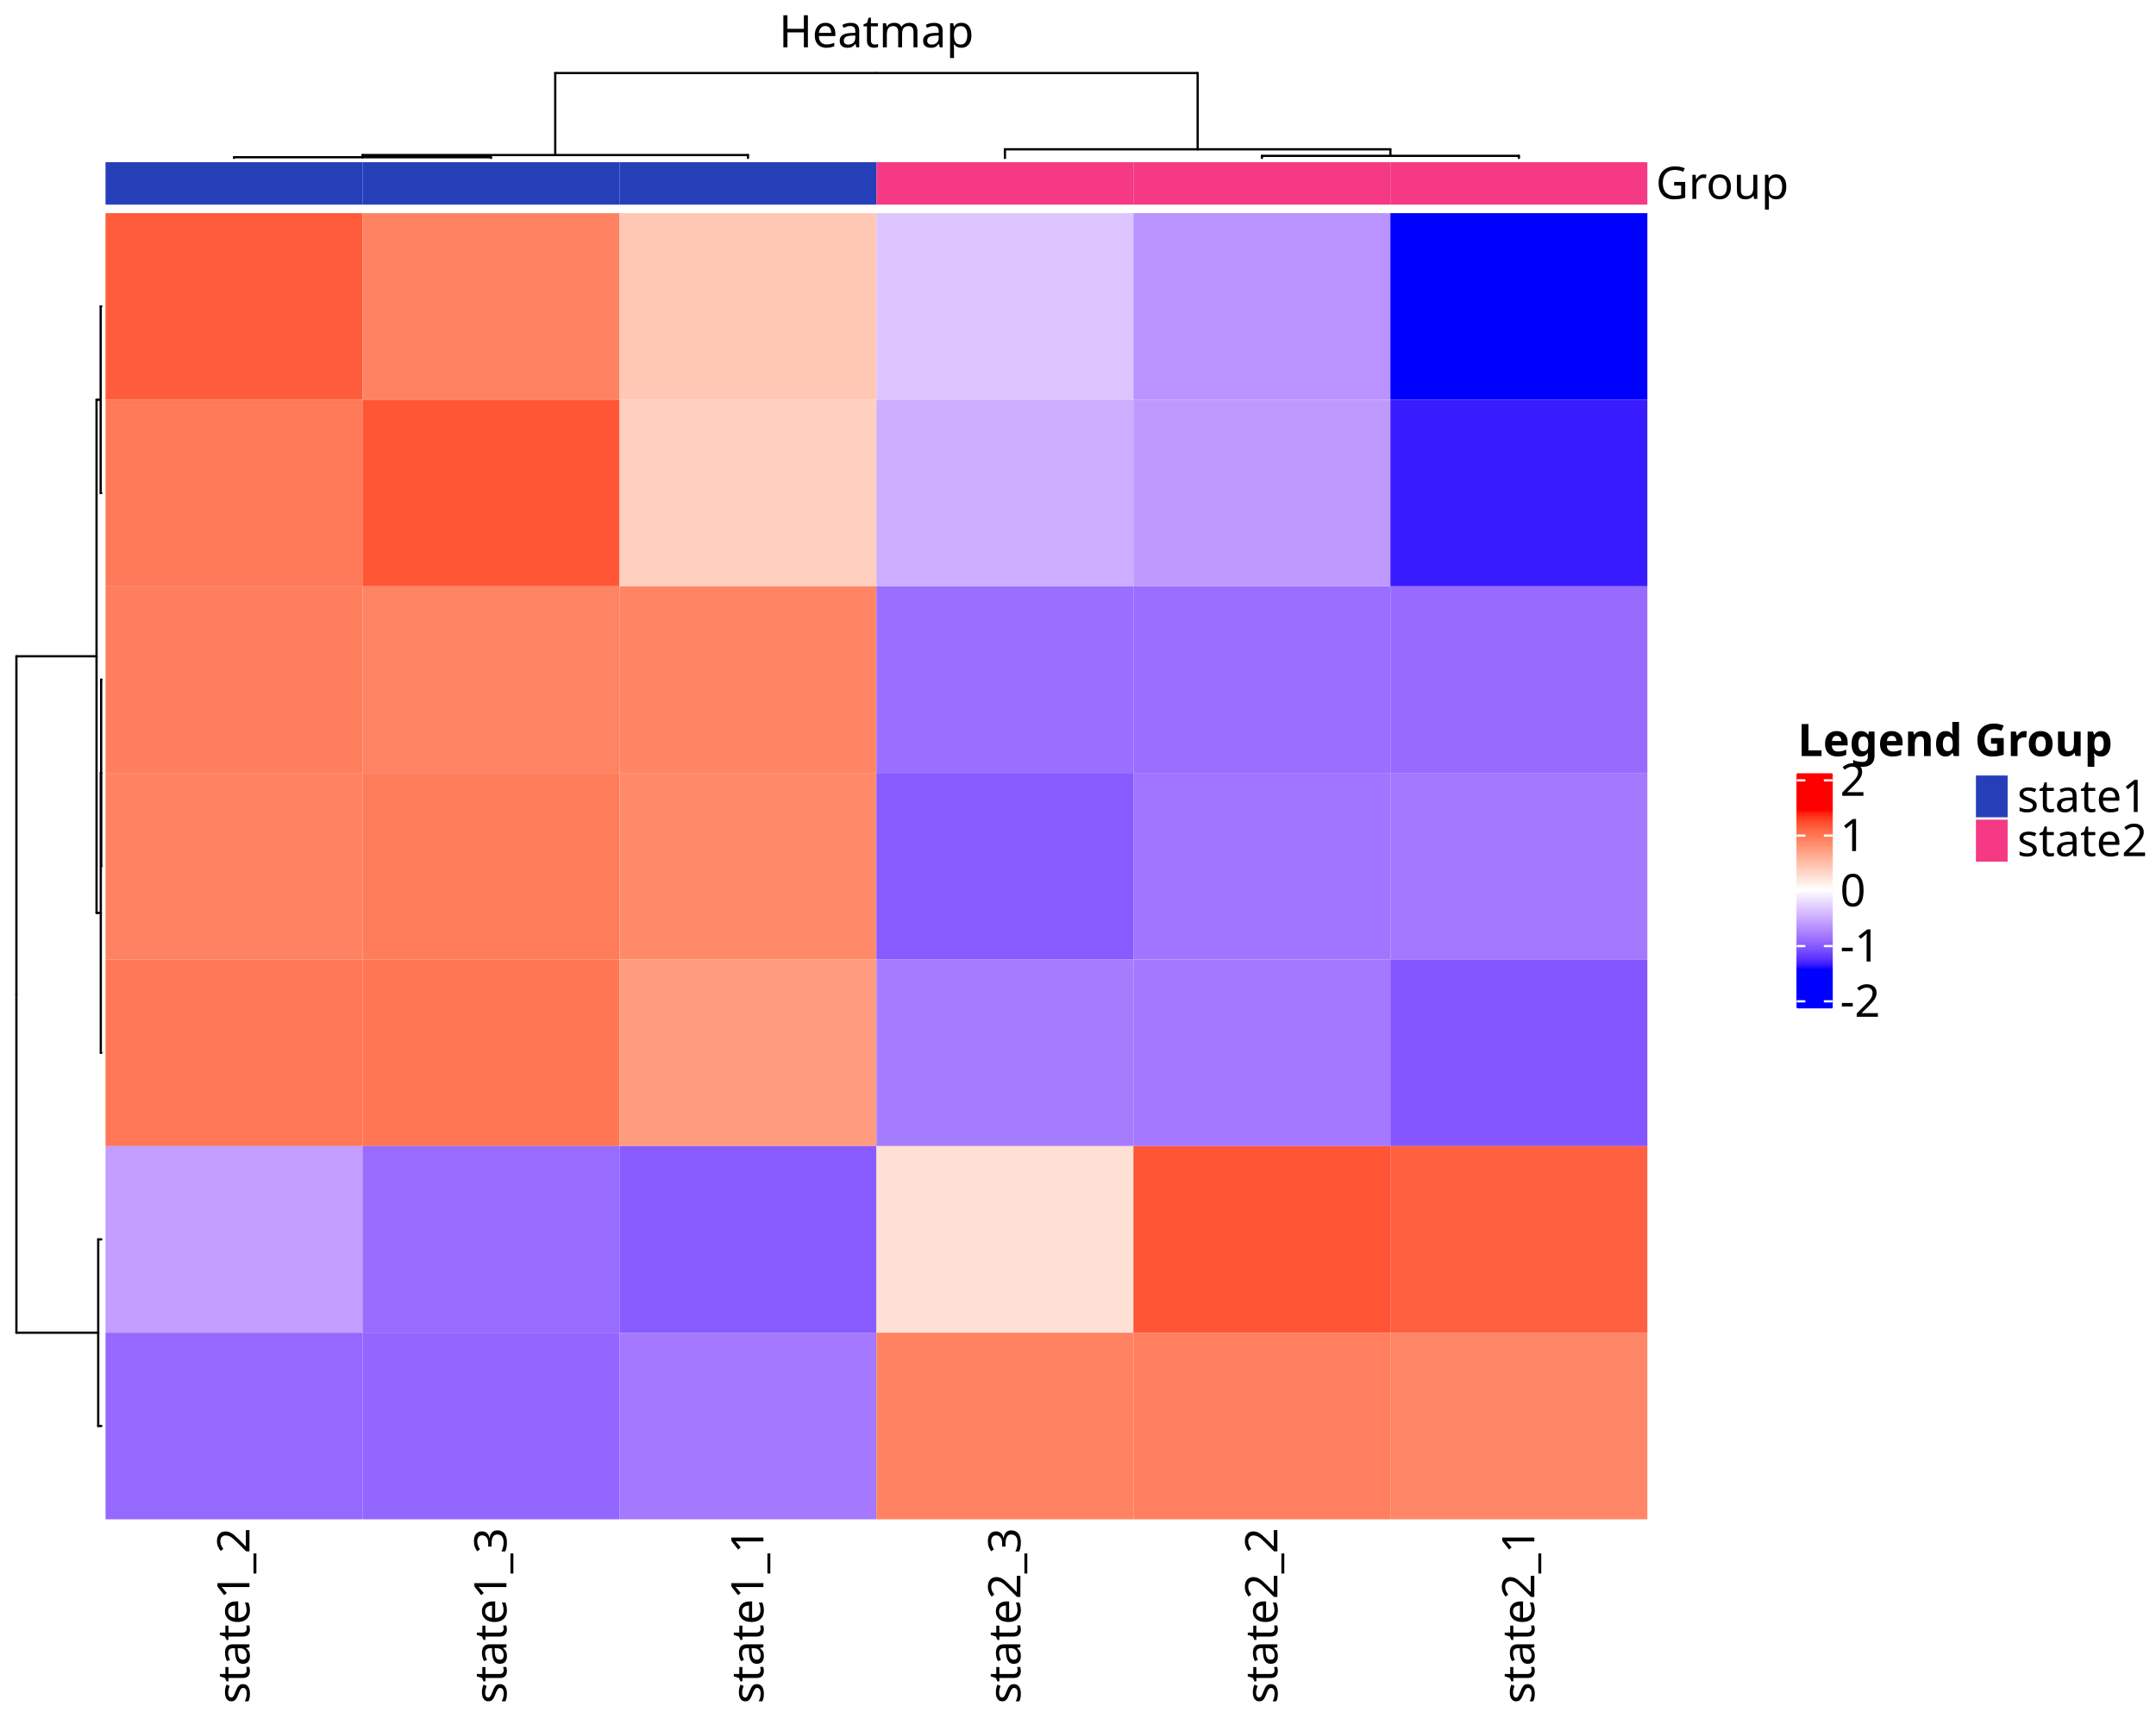
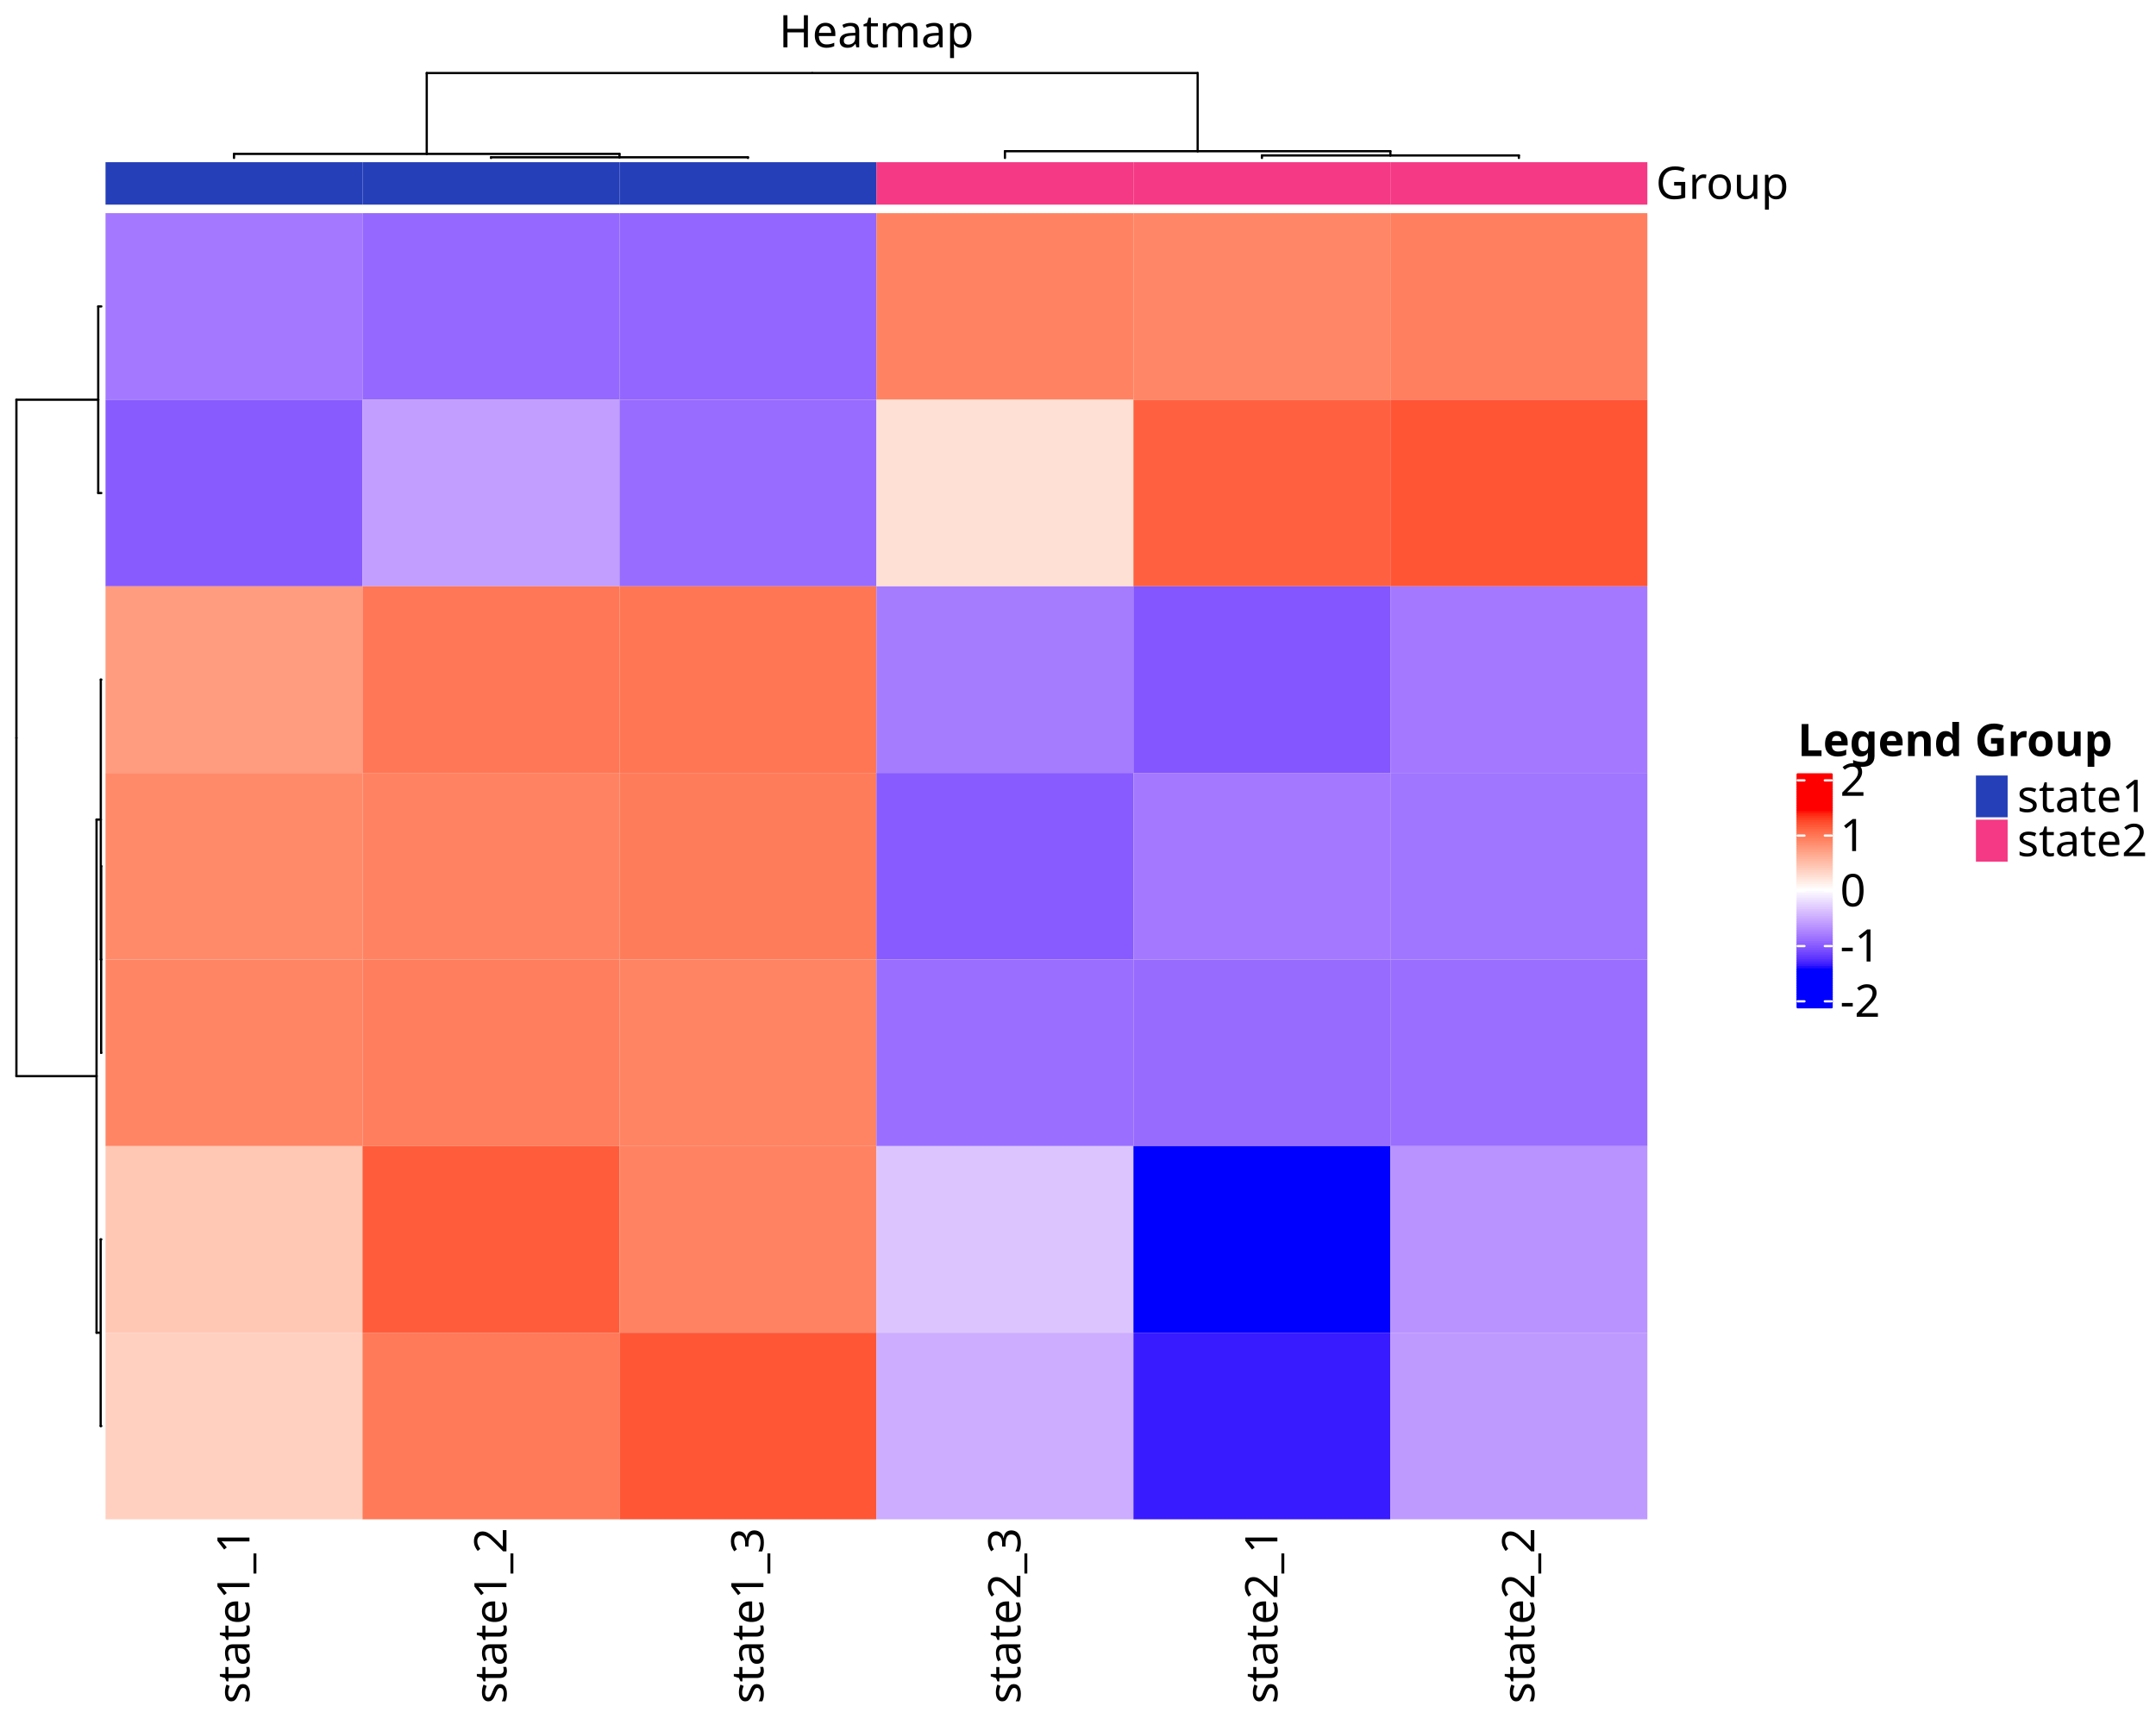
<svg xmlns="http://www.w3.org/2000/svg" class="svglite" data-engine-version="2.0" width="720.00pt" height="576.00pt" viewBox="0 0 720.00 576.00">
  <defs>
    <style type="text/css">
    .svglite line, .svglite polyline, .svglite polygon, .svglite path, .svglite rect, .svglite circle {
      fill: none;
      stroke: #000000;
      stroke-linecap: round;
      stroke-linejoin: round;
      stroke-miterlimit: 10.00;
    }
  </style>
  </defs>
  <rect width="100%" height="100%" style="stroke: none; fill: #FFFFFF;" />
  <defs>
    <clipPath id="cpMC4wMHw3MjAuMDB8MC4wMHw1NzYuMDA=">
      <rect x="0.00" y="0.00" width="720.00" height="576.00" />
    </clipPath>
  </defs>
  <g clip-path="url(#cpMC4wMHw3MjAuMDB8MC4wMHw1NzYuMDA=)">
    <rect x="0.00" y="0.00" width="720.00" height="576.00" style="stroke-width: 0.75; stroke: #FFFFFF; fill: #FFFFFF;" />
-     <rect x="35.24" y="71.17" width="85.82" height="62.31" style="stroke-width: 0.75; stroke: none; fill: #FF5C3B;" />
-     <rect x="35.24" y="133.47" width="85.82" height="62.31" style="stroke-width: 0.75; stroke: none; fill: #FF7A59;" />
-     <rect x="35.24" y="195.78" width="85.82" height="62.31" style="stroke-width: 0.75; stroke: none; fill: #FF7E5E;" />
-     <rect x="35.24" y="258.09" width="85.82" height="62.31" style="stroke-width: 0.75; stroke: none; fill: #FF8362;" />
-     <rect x="35.24" y="320.39" width="85.82" height="62.31" style="stroke-width: 0.75; stroke: none; fill: #FF7756;" />
-     <rect x="35.24" y="382.70" width="85.82" height="62.31" style="stroke-width: 0.75; stroke: none; fill: #C19EFF;" />
-     <rect x="35.24" y="445.01" width="85.82" height="62.31" style="stroke-width: 0.75; stroke: none; fill: #9568FF;" />
-     <rect x="121.06" y="71.17" width="85.82" height="62.31" style="stroke-width: 0.75; stroke: none; fill: #FF8363;" />
-     <rect x="121.06" y="133.47" width="85.82" height="62.31" style="stroke-width: 0.75; stroke: none; fill: #FF5636;" />
-     <rect x="121.06" y="195.78" width="85.82" height="62.31" style="stroke-width: 0.75; stroke: none; fill: #FF8463;" />
-     <rect x="121.06" y="258.09" width="85.82" height="62.31" style="stroke-width: 0.75; stroke: none; fill: #FF7C5B;" />
-     <rect x="121.06" y="320.39" width="85.82" height="62.31" style="stroke-width: 0.75; stroke: none; fill: #FF7655;" />
-     <rect x="121.06" y="382.70" width="85.82" height="62.31" style="stroke-width: 0.75; stroke: none; fill: #986CFF;" />
-     <rect x="121.06" y="445.01" width="85.82" height="62.31" style="stroke-width: 0.75; stroke: none; fill: #9366FF;" />
-     <rect x="206.88" y="71.17" width="85.82" height="62.31" style="stroke-width: 0.75; stroke: none; fill: #FFC8B5;" />
-     <rect x="206.88" y="133.47" width="85.82" height="62.31" style="stroke-width: 0.75; stroke: none; fill: #FFD0C0;" />
-     <rect x="206.88" y="195.78" width="85.82" height="62.31" style="stroke-width: 0.75; stroke: none; fill: #FF8565;" />
-     <rect x="206.88" y="258.09" width="85.82" height="62.31" style="stroke-width: 0.75; stroke: none; fill: #FF8A6A;" />
-     <rect x="206.88" y="320.39" width="85.82" height="62.31" style="stroke-width: 0.75; stroke: none; fill: #FF9C7F;" />
-     <rect x="206.88" y="382.70" width="85.82" height="62.31" style="stroke-width: 0.75; stroke: none; fill: #885BFF;" />
-     <rect x="206.88" y="445.01" width="85.82" height="62.31" style="stroke-width: 0.75; stroke: none; fill: #A479FF;" />
-     <rect x="292.69" y="71.17" width="85.82" height="62.31" style="stroke-width: 0.75; stroke: none; fill: #DCC5FF;" />
-     <rect x="292.69" y="133.47" width="85.82" height="62.31" style="stroke-width: 0.75; stroke: none; fill: #CCADFF;" />
-     <rect x="292.69" y="195.78" width="85.82" height="62.31" style="stroke-width: 0.75; stroke: none; fill: #9A6EFF;" />
+     <rect x="35.24" y="71.17" width="85.82" height="62.31" style="stroke-width: 0.75; stroke: none; fill: #A479FF;" />
+     <rect x="35.24" y="133.47" width="85.82" height="62.31" style="stroke-width: 0.75; stroke: none; fill: #885BFF;" />
+     <rect x="35.24" y="195.78" width="85.82" height="62.31" style="stroke-width: 0.75; stroke: none; fill: #FF9C7F;" />
+     <rect x="35.24" y="258.09" width="85.82" height="62.31" style="stroke-width: 0.75; stroke: none; fill: #FF8A6A;" />
+     <rect x="35.24" y="320.39" width="85.82" height="62.31" style="stroke-width: 0.75; stroke: none; fill: #FF8565;" />
+     <rect x="35.24" y="382.70" width="85.82" height="62.31" style="stroke-width: 0.75; stroke: none; fill: #FFC8B5;" />
+     <rect x="35.24" y="445.01" width="85.82" height="62.31" style="stroke-width: 0.75; stroke: none; fill: #FFD0C0;" />
+     <rect x="121.06" y="71.17" width="85.82" height="62.31" style="stroke-width: 0.75; stroke: none; fill: #9568FF;" />
+     <rect x="121.06" y="133.47" width="85.82" height="62.31" style="stroke-width: 0.75; stroke: none; fill: #C19EFF;" />
+     <rect x="121.06" y="195.78" width="85.82" height="62.31" style="stroke-width: 0.75; stroke: none; fill: #FF7756;" />
+     <rect x="121.06" y="258.09" width="85.82" height="62.31" style="stroke-width: 0.75; stroke: none; fill: #FF8362;" />
+     <rect x="121.06" y="320.39" width="85.82" height="62.31" style="stroke-width: 0.75; stroke: none; fill: #FF7E5E;" />
+     <rect x="121.06" y="382.70" width="85.82" height="62.31" style="stroke-width: 0.75; stroke: none; fill: #FF5C3B;" />
+     <rect x="121.06" y="445.01" width="85.82" height="62.31" style="stroke-width: 0.75; stroke: none; fill: #FF7A59;" />
+     <rect x="206.88" y="71.17" width="85.82" height="62.31" style="stroke-width: 0.75; stroke: none; fill: #9366FF;" />
+     <rect x="206.88" y="133.47" width="85.82" height="62.31" style="stroke-width: 0.75; stroke: none; fill: #986CFF;" />
+     <rect x="206.88" y="195.78" width="85.82" height="62.31" style="stroke-width: 0.75; stroke: none; fill: #FF7655;" />
+     <rect x="206.88" y="258.09" width="85.82" height="62.31" style="stroke-width: 0.75; stroke: none; fill: #FF7C5B;" />
+     <rect x="206.88" y="320.39" width="85.82" height="62.31" style="stroke-width: 0.75; stroke: none; fill: #FF8463;" />
+     <rect x="206.88" y="382.70" width="85.82" height="62.31" style="stroke-width: 0.75; stroke: none; fill: #FF8363;" />
+     <rect x="206.88" y="445.01" width="85.82" height="62.31" style="stroke-width: 0.75; stroke: none; fill: #FF5636;" />
+     <rect x="292.69" y="71.17" width="85.82" height="62.31" style="stroke-width: 0.75; stroke: none; fill: #FF8362;" />
+     <rect x="292.69" y="133.47" width="85.82" height="62.31" style="stroke-width: 0.75; stroke: none; fill: #FFE0D4;" />
+     <rect x="292.69" y="195.78" width="85.82" height="62.31" style="stroke-width: 0.75; stroke: none; fill: #A67CFF;" />
    <rect x="292.69" y="258.09" width="85.82" height="62.31" style="stroke-width: 0.75; stroke: none; fill: #875BFF;" />
-     <rect x="292.69" y="320.39" width="85.82" height="62.31" style="stroke-width: 0.75; stroke: none; fill: #A67CFF;" />
-     <rect x="292.69" y="382.70" width="85.82" height="62.31" style="stroke-width: 0.75; stroke: none; fill: #FFE0D4;" />
-     <rect x="292.69" y="445.01" width="85.82" height="62.31" style="stroke-width: 0.75; stroke: none; fill: #FF8362;" />
-     <rect x="378.51" y="71.17" width="85.82" height="62.31" style="stroke-width: 0.75; stroke: none; fill: #B993FF;" />
-     <rect x="378.51" y="133.47" width="85.82" height="62.31" style="stroke-width: 0.75; stroke: none; fill: #BE9AFF;" />
-     <rect x="378.51" y="195.78" width="85.82" height="62.31" style="stroke-width: 0.75; stroke: none; fill: #9A6EFF;" />
-     <rect x="378.51" y="258.09" width="85.82" height="62.31" style="stroke-width: 0.75; stroke: none; fill: #A075FF;" />
-     <rect x="378.51" y="320.39" width="85.82" height="62.31" style="stroke-width: 0.75; stroke: none; fill: #A479FF;" />
-     <rect x="378.51" y="382.70" width="85.82" height="62.31" style="stroke-width: 0.75; stroke: none; fill: #FF5535;" />
-     <rect x="378.51" y="445.01" width="85.82" height="62.31" style="stroke-width: 0.75; stroke: none; fill: #FF7F5E;" />
-     <rect x="464.32" y="71.17" width="85.82" height="62.31" style="stroke-width: 0.75; stroke: none; fill: #0000FF;" />
-     <rect x="464.32" y="133.47" width="85.82" height="62.31" style="stroke-width: 0.75; stroke: none; fill: #391BFF;" />
-     <rect x="464.32" y="195.78" width="85.82" height="62.31" style="stroke-width: 0.75; stroke: none; fill: #986BFF;" />
-     <rect x="464.32" y="258.09" width="85.82" height="62.31" style="stroke-width: 0.75; stroke: none; fill: #A479FF;" />
-     <rect x="464.32" y="320.39" width="85.82" height="62.31" style="stroke-width: 0.75; stroke: none; fill: #8356FF;" />
-     <rect x="464.32" y="382.70" width="85.82" height="62.31" style="stroke-width: 0.75; stroke: none; fill: #FF6140;" />
-     <rect x="464.32" y="445.01" width="85.82" height="62.31" style="stroke-width: 0.75; stroke: none; fill: #FF8666;" />
+     <rect x="292.69" y="320.39" width="85.82" height="62.31" style="stroke-width: 0.75; stroke: none; fill: #9A6EFF;" />
+     <rect x="292.69" y="382.70" width="85.82" height="62.31" style="stroke-width: 0.75; stroke: none; fill: #DCC5FF;" />
+     <rect x="292.69" y="445.01" width="85.82" height="62.31" style="stroke-width: 0.75; stroke: none; fill: #CCADFF;" />
+     <rect x="378.51" y="71.17" width="85.82" height="62.31" style="stroke-width: 0.75; stroke: none; fill: #FF8666;" />
+     <rect x="378.51" y="133.47" width="85.82" height="62.31" style="stroke-width: 0.75; stroke: none; fill: #FF6140;" />
+     <rect x="378.51" y="195.78" width="85.82" height="62.31" style="stroke-width: 0.75; stroke: none; fill: #8356FF;" />
+     <rect x="378.51" y="258.09" width="85.82" height="62.31" style="stroke-width: 0.75; stroke: none; fill: #A479FF;" />
+     <rect x="378.51" y="320.39" width="85.82" height="62.31" style="stroke-width: 0.75; stroke: none; fill: #986BFF;" />
+     <rect x="378.51" y="382.70" width="85.82" height="62.31" style="stroke-width: 0.75; stroke: none; fill: #0000FF;" />
+     <rect x="378.51" y="445.01" width="85.82" height="62.31" style="stroke-width: 0.75; stroke: none; fill: #391BFF;" />
+     <rect x="464.32" y="71.17" width="85.82" height="62.31" style="stroke-width: 0.75; stroke: none; fill: #FF7F5E;" />
+     <rect x="464.32" y="133.47" width="85.82" height="62.31" style="stroke-width: 0.75; stroke: none; fill: #FF5535;" />
+     <rect x="464.32" y="195.78" width="85.82" height="62.31" style="stroke-width: 0.75; stroke: none; fill: #A479FF;" />
+     <rect x="464.32" y="258.09" width="85.82" height="62.31" style="stroke-width: 0.75; stroke: none; fill: #A075FF;" />
+     <rect x="464.32" y="320.39" width="85.82" height="62.31" style="stroke-width: 0.75; stroke: none; fill: #9A6EFF;" />
+     <rect x="464.32" y="382.70" width="85.82" height="62.31" style="stroke-width: 0.75; stroke: none; fill: #B993FF;" />
+     <rect x="464.32" y="445.01" width="85.82" height="62.31" style="stroke-width: 0.75; stroke: none; fill: #BE9AFF;" />
    <text x="292.69" y="15.80" text-anchor="middle" style="font-size: 15.00px; font-family: sans;" textLength="60.88px" lengthAdjust="spacingAndGlyphs">Heatmap</text>
-     <line x1="32.24" y1="219.14" x2="5.48" y2="219.14" style="stroke-width: 0.75;" />
-     <line x1="5.48" y1="219.14" x2="5.48" y2="332.07" style="stroke-width: 0.75;" />
-     <line x1="32.80" y1="445.01" x2="5.48" y2="445.01" style="stroke-width: 0.75;" />
-     <line x1="5.48" y1="445.01" x2="5.48" y2="332.07" style="stroke-width: 0.75;" />
-     <line x1="33.62" y1="133.47" x2="32.24" y2="133.47" style="stroke-width: 0.75;" />
-     <line x1="32.24" y1="133.47" x2="32.24" y2="219.14" style="stroke-width: 0.75;" />
-     <line x1="33.66" y1="304.82" x2="32.24" y2="304.82" style="stroke-width: 0.75;" />
-     <line x1="32.24" y1="304.82" x2="32.24" y2="219.14" style="stroke-width: 0.75;" />
-     <line x1="33.83" y1="413.85" x2="32.80" y2="413.85" style="stroke-width: 0.75;" />
-     <line x1="32.80" y1="413.85" x2="32.80" y2="445.01" style="stroke-width: 0.75;" />
-     <line x1="33.83" y1="476.16" x2="32.80" y2="476.16" style="stroke-width: 0.75;" />
-     <line x1="32.80" y1="476.16" x2="32.80" y2="445.01" style="stroke-width: 0.75;" />
-     <line x1="33.83" y1="102.32" x2="33.62" y2="102.32" style="stroke-width: 0.75;" />
-     <line x1="33.62" y1="102.32" x2="33.62" y2="133.47" style="stroke-width: 0.75;" />
-     <line x1="33.83" y1="164.63" x2="33.62" y2="164.63" style="stroke-width: 0.75;" />
-     <line x1="33.62" y1="164.63" x2="33.62" y2="133.47" style="stroke-width: 0.75;" />
-     <line x1="33.78" y1="258.09" x2="33.66" y2="258.09" style="stroke-width: 0.75;" />
-     <line x1="33.66" y1="258.09" x2="33.66" y2="304.82" style="stroke-width: 0.75;" />
-     <line x1="33.83" y1="351.55" x2="33.66" y2="351.55" style="stroke-width: 0.75;" />
-     <line x1="33.66" y1="351.55" x2="33.66" y2="304.82" style="stroke-width: 0.75;" />
-     <line x1="33.83" y1="226.93" x2="33.78" y2="226.93" style="stroke-width: 0.75;" />
-     <line x1="33.78" y1="226.93" x2="33.78" y2="258.09" style="stroke-width: 0.75;" />
+     <line x1="32.80" y1="133.47" x2="5.48" y2="133.47" style="stroke-width: 0.75;" />
+     <line x1="5.48" y1="133.47" x2="5.48" y2="246.40" style="stroke-width: 0.75;" />
+     <line x1="32.24" y1="359.33" x2="5.48" y2="359.33" style="stroke-width: 0.75;" />
+     <line x1="5.48" y1="359.33" x2="5.48" y2="246.40" style="stroke-width: 0.75;" />
+     <line x1="33.83" y1="102.32" x2="32.80" y2="102.32" style="stroke-width: 0.75;" />
+     <line x1="32.80" y1="102.32" x2="32.80" y2="133.47" style="stroke-width: 0.75;" />
+     <line x1="33.83" y1="164.63" x2="32.80" y2="164.63" style="stroke-width: 0.75;" />
+     <line x1="32.80" y1="164.63" x2="32.80" y2="133.47" style="stroke-width: 0.75;" />
+     <line x1="33.66" y1="273.66" x2="32.24" y2="273.66" style="stroke-width: 0.75;" />
+     <line x1="32.24" y1="273.66" x2="32.24" y2="359.33" style="stroke-width: 0.75;" />
+     <line x1="33.62" y1="445.01" x2="32.24" y2="445.01" style="stroke-width: 0.75;" />
+     <line x1="32.24" y1="445.01" x2="32.24" y2="359.33" style="stroke-width: 0.75;" />
+     <line x1="33.83" y1="226.93" x2="33.66" y2="226.93" style="stroke-width: 0.75;" />
+     <line x1="33.66" y1="226.93" x2="33.66" y2="273.66" style="stroke-width: 0.75;" />
+     <line x1="33.78" y1="320.39" x2="33.66" y2="320.39" style="stroke-width: 0.75;" />
+     <line x1="33.66" y1="320.39" x2="33.66" y2="273.66" style="stroke-width: 0.75;" />
+     <line x1="33.83" y1="413.85" x2="33.62" y2="413.85" style="stroke-width: 0.75;" />
+     <line x1="33.62" y1="413.85" x2="33.62" y2="445.01" style="stroke-width: 0.75;" />
+     <line x1="33.83" y1="476.16" x2="33.62" y2="476.16" style="stroke-width: 0.75;" />
+     <line x1="33.62" y1="476.16" x2="33.62" y2="445.01" style="stroke-width: 0.75;" />
    <line x1="33.83" y1="289.24" x2="33.78" y2="289.24" style="stroke-width: 0.75;" />
-     <line x1="33.78" y1="289.24" x2="33.78" y2="258.09" style="stroke-width: 0.75;" />
-     <line x1="185.42" y1="51.77" x2="185.42" y2="24.40" style="stroke-width: 0.75;" />
-     <line x1="185.42" y1="24.40" x2="292.69" y2="24.40" style="stroke-width: 0.75;" />
-     <line x1="399.96" y1="49.85" x2="399.96" y2="24.40" style="stroke-width: 0.75;" />
-     <line x1="399.96" y1="24.40" x2="292.69" y2="24.40" style="stroke-width: 0.75;" />
-     <line x1="121.06" y1="52.51" x2="121.06" y2="51.77" style="stroke-width: 0.75;" />
-     <line x1="121.06" y1="51.77" x2="185.42" y2="51.77" style="stroke-width: 0.75;" />
-     <line x1="249.78" y1="52.74" x2="249.78" y2="51.77" style="stroke-width: 0.75;" />
-     <line x1="249.78" y1="51.77" x2="185.42" y2="51.77" style="stroke-width: 0.75;" />
-     <line x1="335.60" y1="52.74" x2="335.60" y2="49.85" style="stroke-width: 0.75;" />
-     <line x1="335.60" y1="49.85" x2="399.96" y2="49.85" style="stroke-width: 0.75;" />
-     <line x1="464.32" y1="52.04" x2="464.32" y2="49.85" style="stroke-width: 0.75;" />
-     <line x1="464.32" y1="49.85" x2="399.96" y2="49.85" style="stroke-width: 0.75;" />
-     <line x1="78.15" y1="52.74" x2="78.15" y2="52.51" style="stroke-width: 0.75;" />
-     <line x1="78.15" y1="52.51" x2="121.06" y2="52.51" style="stroke-width: 0.75;" />
-     <line x1="163.97" y1="52.74" x2="163.97" y2="52.51" style="stroke-width: 0.75;" />
-     <line x1="163.97" y1="52.51" x2="121.06" y2="52.51" style="stroke-width: 0.75;" />
-     <line x1="421.42" y1="52.74" x2="421.42" y2="52.04" style="stroke-width: 0.75;" />
-     <line x1="421.42" y1="52.04" x2="464.32" y2="52.04" style="stroke-width: 0.75;" />
-     <line x1="507.23" y1="52.74" x2="507.23" y2="52.04" style="stroke-width: 0.75;" />
-     <line x1="507.23" y1="52.04" x2="464.32" y2="52.04" style="stroke-width: 0.75;" />
-     <text transform="translate(83.31,510.15) rotate(-90)" text-anchor="end" style="font-size: 15.00px; font-family: sans;" textLength="57.55px" lengthAdjust="spacingAndGlyphs">state1_2</text>
-     <text transform="translate(169.13,510.15) rotate(-90)" text-anchor="end" style="font-size: 15.00px; font-family: sans;" textLength="57.55px" lengthAdjust="spacingAndGlyphs">state1_3</text>
-     <text transform="translate(254.94,510.15) rotate(-90)" text-anchor="end" style="font-size: 15.00px; font-family: sans;" textLength="57.55px" lengthAdjust="spacingAndGlyphs">state1_1</text>
+     <line x1="33.78" y1="289.24" x2="33.78" y2="320.39" style="stroke-width: 0.75;" />
+     <line x1="33.83" y1="351.55" x2="33.78" y2="351.55" style="stroke-width: 0.75;" />
+     <line x1="33.78" y1="351.55" x2="33.78" y2="320.39" style="stroke-width: 0.75;" />
+     <line x1="142.51" y1="51.39" x2="142.51" y2="24.40" style="stroke-width: 0.75;" />
+     <line x1="142.51" y1="24.40" x2="271.24" y2="24.40" style="stroke-width: 0.75;" />
+     <line x1="399.96" y1="50.49" x2="399.96" y2="24.40" style="stroke-width: 0.75;" />
+     <line x1="399.96" y1="24.40" x2="271.24" y2="24.40" style="stroke-width: 0.75;" />
+     <line x1="78.15" y1="52.74" x2="78.15" y2="51.39" style="stroke-width: 0.75;" />
+     <line x1="78.15" y1="51.39" x2="142.51" y2="51.39" style="stroke-width: 0.75;" />
+     <line x1="206.88" y1="52.52" x2="206.88" y2="51.39" style="stroke-width: 0.75;" />
+     <line x1="206.88" y1="51.39" x2="142.51" y2="51.39" style="stroke-width: 0.75;" />
+     <line x1="335.60" y1="52.74" x2="335.60" y2="50.49" style="stroke-width: 0.75;" />
+     <line x1="335.60" y1="50.49" x2="399.96" y2="50.49" style="stroke-width: 0.75;" />
+     <line x1="464.32" y1="51.90" x2="464.32" y2="50.49" style="stroke-width: 0.75;" />
+     <line x1="464.32" y1="50.49" x2="399.96" y2="50.49" style="stroke-width: 0.75;" />
+     <line x1="163.97" y1="52.74" x2="163.97" y2="52.52" style="stroke-width: 0.75;" />
+     <line x1="163.97" y1="52.52" x2="206.88" y2="52.52" style="stroke-width: 0.75;" />
+     <line x1="249.78" y1="52.74" x2="249.78" y2="52.52" style="stroke-width: 0.75;" />
+     <line x1="249.78" y1="52.52" x2="206.88" y2="52.52" style="stroke-width: 0.75;" />
+     <line x1="421.42" y1="52.74" x2="421.42" y2="51.90" style="stroke-width: 0.75;" />
+     <line x1="421.42" y1="51.90" x2="464.32" y2="51.90" style="stroke-width: 0.75;" />
+     <line x1="507.23" y1="52.74" x2="507.23" y2="51.90" style="stroke-width: 0.75;" />
+     <line x1="507.23" y1="51.90" x2="464.32" y2="51.90" style="stroke-width: 0.75;" />
+     <text transform="translate(83.31,510.15) rotate(-90)" text-anchor="end" style="font-size: 15.00px; font-family: sans;" textLength="57.55px" lengthAdjust="spacingAndGlyphs">state1_1</text>
+     <text transform="translate(169.13,510.15) rotate(-90)" text-anchor="end" style="font-size: 15.00px; font-family: sans;" textLength="57.55px" lengthAdjust="spacingAndGlyphs">state1_2</text>
+     <text transform="translate(254.94,510.15) rotate(-90)" text-anchor="end" style="font-size: 15.00px; font-family: sans;" textLength="57.55px" lengthAdjust="spacingAndGlyphs">state1_3</text>
    <text transform="translate(340.76,510.15) rotate(-90)" text-anchor="end" style="font-size: 15.00px; font-family: sans;" textLength="57.55px" lengthAdjust="spacingAndGlyphs">state2_3</text>
-     <text transform="translate(426.58,510.15) rotate(-90)" text-anchor="end" style="font-size: 15.00px; font-family: sans;" textLength="57.55px" lengthAdjust="spacingAndGlyphs">state2_2</text>
-     <text transform="translate(512.39,510.15) rotate(-90)" text-anchor="end" style="font-size: 15.00px; font-family: sans;" textLength="57.55px" lengthAdjust="spacingAndGlyphs">state2_1</text>
+     <text transform="translate(426.58,510.15) rotate(-90)" text-anchor="end" style="font-size: 15.00px; font-family: sans;" textLength="57.55px" lengthAdjust="spacingAndGlyphs">state2_1</text>
+     <text transform="translate(512.39,510.15) rotate(-90)" text-anchor="end" style="font-size: 15.00px; font-family: sans;" textLength="57.55px" lengthAdjust="spacingAndGlyphs">state2_2</text>
    <rect x="35.24" y="54.16" width="85.82" height="14.17" style="stroke-width: 0.75; stroke: none; fill: #253FB9;" />
    <rect x="121.06" y="54.16" width="85.82" height="14.17" style="stroke-width: 0.75; stroke: none; fill: #253FB9;" />
    <rect x="206.88" y="54.16" width="85.82" height="14.17" style="stroke-width: 0.75; stroke: none; fill: #253FB9;" />
    <rect x="292.69" y="54.16" width="85.82" height="14.17" style="stroke-width: 0.75; stroke: none; fill: #F53984;" />
    <rect x="378.51" y="54.16" width="85.82" height="14.17" style="stroke-width: 0.75; stroke: none; fill: #F53984;" />
    <rect x="464.32" y="54.16" width="85.82" height="14.17" style="stroke-width: 0.75; stroke: none; fill: #F53984;" />
    <text x="552.97" y="66.41" style="font-size: 15.00px; font-family: sans;" textLength="41.70px" lengthAdjust="spacingAndGlyphs">Group</text>
    <text x="600.33" y="252.46" style="font-size: 15.00px; font-weight: bold; font-family: sans;" textLength="50.06px" lengthAdjust="spacingAndGlyphs">Legend</text>
    <text x="614.50" y="339.51" style="font-size: 15.00px; font-family: sans;" textLength="13.34px" lengthAdjust="spacingAndGlyphs">-2</text>
    <text x="614.50" y="321.06" style="font-size: 15.00px; font-family: sans;" textLength="13.34px" lengthAdjust="spacingAndGlyphs">-1</text>
    <text x="614.50" y="302.62" style="font-size: 15.00px; font-family: sans;" textLength="8.34px" lengthAdjust="spacingAndGlyphs">0</text>
    <text x="614.50" y="284.18" style="font-size: 15.00px; font-family: sans;" textLength="8.34px" lengthAdjust="spacingAndGlyphs">1</text>
    <text x="614.50" y="265.73" style="font-size: 15.00px; font-family: sans;" textLength="8.34px" lengthAdjust="spacingAndGlyphs">2</text>
    <rect x="600.33" y="258.58" width="11.34" height="1.99" style="stroke-width: 0.75; stroke: #FF0000; fill: #FF0000;" />
    <rect x="600.33" y="260.57" width="11.34" height="0.76" style="stroke-width: 0.75; stroke: #FF0000; fill: #FF0000;" />
    <rect x="600.33" y="261.33" width="11.34" height="0.76" style="stroke-width: 0.75; stroke: #FF0000; fill: #FF0000;" />
    <rect x="600.33" y="262.09" width="11.34" height="0.76" style="stroke-width: 0.75; stroke: #FF0000; fill: #FF0000;" />
    <rect x="600.33" y="262.85" width="11.34" height="0.76" style="stroke-width: 0.75; stroke: #FF0000; fill: #FF0000;" />
    <rect x="600.33" y="263.61" width="11.34" height="0.76" style="stroke-width: 0.75; stroke: #FF0000; fill: #FF0000;" />
    <rect x="600.33" y="264.37" width="11.34" height="0.76" style="stroke-width: 0.75; stroke: #FF0000; fill: #FF0000;" />
    <rect x="600.33" y="265.13" width="11.34" height="0.76" style="stroke-width: 0.75; stroke: #FF0000; fill: #FF0000;" />
    <rect x="600.33" y="265.90" width="11.34" height="0.76" style="stroke-width: 0.75; stroke: #FF0000; fill: #FF0000;" />
    <rect x="600.33" y="266.66" width="11.34" height="0.76" style="stroke-width: 0.75; stroke: #FF0000; fill: #FF0000;" />
    <rect x="600.33" y="267.42" width="11.34" height="0.76" style="stroke-width: 0.75; stroke: #FF0000; fill: #FF0000;" />
    <rect x="600.33" y="268.18" width="11.34" height="0.76" style="stroke-width: 0.75; stroke: #FF0000; fill: #FF0000;" />
    <rect x="600.33" y="268.94" width="11.34" height="0.76" style="stroke-width: 0.75; stroke: #FF0000; fill: #FF0000;" />
    <rect x="600.33" y="269.70" width="11.34" height="0.76" style="stroke-width: 0.75; stroke: #FF0000; fill: #FF0000;" />
    <rect x="600.33" y="270.46" width="11.34" height="0.76" style="stroke-width: 0.75; stroke: #FF0000; fill: #FF0000;" />
    <rect x="600.33" y="271.22" width="11.34" height="0.76" style="stroke-width: 0.75; stroke: #FF1708; fill: #FF1708;" />
    <rect x="600.33" y="271.98" width="11.34" height="0.76" style="stroke-width: 0.75; stroke: #FF2913; fill: #FF2913;" />
    <rect x="600.33" y="272.74" width="11.34" height="0.76" style="stroke-width: 0.75; stroke: #FF351B; fill: #FF351B;" />
    <rect x="600.33" y="273.50" width="11.34" height="0.76" style="stroke-width: 0.75; stroke: #FF4023; fill: #FF4023;" />
    <rect x="600.33" y="274.26" width="11.34" height="0.76" style="stroke-width: 0.75; stroke: #FF492B; fill: #FF492B;" />
    <rect x="600.33" y="275.02" width="11.34" height="0.76" style="stroke-width: 0.75; stroke: #FF5132; fill: #FF5132;" />
    <rect x="600.33" y="275.78" width="11.34" height="0.76" style="stroke-width: 0.75; stroke: #FF5939; fill: #FF5939;" />
    <rect x="600.33" y="276.54" width="11.34" height="0.76" style="stroke-width: 0.75; stroke: #FF613F; fill: #FF613F;" />
    <rect x="600.33" y="277.30" width="11.34" height="0.76" style="stroke-width: 0.75; stroke: #FF6846; fill: #FF6846;" />
    <rect x="600.33" y="278.06" width="11.34" height="0.76" style="stroke-width: 0.75; stroke: #FF6F4D; fill: #FF6F4D;" />
    <rect x="600.33" y="278.83" width="11.34" height="0.76" style="stroke-width: 0.75; stroke: #FF7554; fill: #FF7554;" />
    <rect x="600.33" y="279.59" width="11.34" height="0.76" style="stroke-width: 0.75; stroke: #FF7C5B; fill: #FF7C5B;" />
    <rect x="600.33" y="280.35" width="11.34" height="0.76" style="stroke-width: 0.75; stroke: #FF8261; fill: #FF8261;" />
    <rect x="600.33" y="281.11" width="11.34" height="0.76" style="stroke-width: 0.75; stroke: #FF8868; fill: #FF8868;" />
    <rect x="600.33" y="281.87" width="11.34" height="0.76" style="stroke-width: 0.75; stroke: #FF8E6F; fill: #FF8E6F;" />
    <rect x="600.33" y="282.63" width="11.34" height="0.76" style="stroke-width: 0.75; stroke: #FF9476; fill: #FF9476;" />
    <rect x="600.33" y="283.39" width="11.34" height="0.76" style="stroke-width: 0.75; stroke: #FF9A7D; fill: #FF9A7D;" />
    <rect x="600.33" y="284.15" width="11.34" height="0.76" style="stroke-width: 0.75; stroke: #FFA084; fill: #FFA084;" />
    <rect x="600.33" y="284.91" width="11.34" height="0.76" style="stroke-width: 0.75; stroke: #FFA68B; fill: #FFA68B;" />
    <rect x="600.33" y="285.67" width="11.34" height="0.76" style="stroke-width: 0.75; stroke: #FFAC92; fill: #FFAC92;" />
    <rect x="600.33" y="286.43" width="11.34" height="0.76" style="stroke-width: 0.75; stroke: #FFB199; fill: #FFB199;" />
    <rect x="600.33" y="287.19" width="11.34" height="0.76" style="stroke-width: 0.75; stroke: #FFB7A0; fill: #FFB7A0;" />
    <rect x="600.33" y="287.95" width="11.34" height="0.76" style="stroke-width: 0.75; stroke: #FFBDA7; fill: #FFBDA7;" />
    <rect x="600.33" y="288.71" width="11.34" height="0.76" style="stroke-width: 0.75; stroke: #FFC2AE; fill: #FFC2AE;" />
    <rect x="600.33" y="289.47" width="11.34" height="0.76" style="stroke-width: 0.75; stroke: #FFC8B5; fill: #FFC8B5;" />
    <rect x="600.33" y="290.23" width="11.34" height="0.76" style="stroke-width: 0.75; stroke: #FFCDBC; fill: #FFCDBC;" />
    <rect x="600.33" y="290.99" width="11.34" height="0.76" style="stroke-width: 0.75; stroke: #FFD3C4; fill: #FFD3C4;" />
    <rect x="600.33" y="291.75" width="11.34" height="0.76" style="stroke-width: 0.75; stroke: #FFD8CB; fill: #FFD8CB;" />
    <rect x="600.33" y="292.52" width="11.34" height="0.76" style="stroke-width: 0.75; stroke: #FFDED2; fill: #FFDED2;" />
    <rect x="600.33" y="293.28" width="11.34" height="0.76" style="stroke-width: 0.75; stroke: #FFE4DA; fill: #FFE4DA;" />
    <rect x="600.33" y="294.04" width="11.34" height="0.76" style="stroke-width: 0.75; stroke: #FFE9E1; fill: #FFE9E1;" />
    <rect x="600.33" y="294.80" width="11.34" height="0.76" style="stroke-width: 0.75; stroke: #FFEFE8; fill: #FFEFE8;" />
    <rect x="600.33" y="295.56" width="11.34" height="0.76" style="stroke-width: 0.75; stroke: #FFF4F0; fill: #FFF4F0;" />
    <rect x="600.33" y="296.32" width="11.34" height="0.76" style="stroke-width: 0.75; stroke: #FFFAF7; fill: #FFFAF7;" />
    <rect x="600.33" y="297.08" width="11.34" height="0.76" style="stroke-width: 0.75; stroke: #FFFFFF; fill: #FFFFFF;" />
    <rect x="600.33" y="297.84" width="11.34" height="0.76" style="stroke-width: 0.75; stroke: #FBF8FF; fill: #FBF8FF;" />
    <rect x="600.33" y="298.60" width="11.34" height="0.76" style="stroke-width: 0.75; stroke: #F7F1FF; fill: #F7F1FF;" />
    <rect x="600.33" y="299.36" width="11.34" height="0.76" style="stroke-width: 0.75; stroke: #F3EBFF; fill: #F3EBFF;" />
    <rect x="600.33" y="300.12" width="11.34" height="0.76" style="stroke-width: 0.75; stroke: #EFE4FF; fill: #EFE4FF;" />
    <rect x="600.33" y="300.88" width="11.34" height="0.76" style="stroke-width: 0.75; stroke: #EBDDFF; fill: #EBDDFF;" />
    <rect x="600.33" y="301.64" width="11.34" height="0.76" style="stroke-width: 0.75; stroke: #E7D6FF; fill: #E7D6FF;" />
    <rect x="600.33" y="302.40" width="11.34" height="0.76" style="stroke-width: 0.75; stroke: #E3D0FF; fill: #E3D0FF;" />
    <rect x="600.33" y="303.16" width="11.34" height="0.76" style="stroke-width: 0.75; stroke: #DFC9FF; fill: #DFC9FF;" />
    <rect x="600.33" y="303.92" width="11.34" height="0.76" style="stroke-width: 0.75; stroke: #DBC2FF; fill: #DBC2FF;" />
    <rect x="600.33" y="304.68" width="11.34" height="0.76" style="stroke-width: 0.75; stroke: #D6BCFF; fill: #D6BCFF;" />
    <rect x="600.33" y="305.45" width="11.34" height="0.76" style="stroke-width: 0.75; stroke: #D2B5FF; fill: #D2B5FF;" />
    <rect x="600.33" y="306.21" width="11.34" height="0.76" style="stroke-width: 0.75; stroke: #CDAEFF; fill: #CDAEFF;" />
    <rect x="600.33" y="306.97" width="11.34" height="0.76" style="stroke-width: 0.75; stroke: #C8A8FF; fill: #C8A8FF;" />
    <rect x="600.33" y="307.73" width="11.34" height="0.76" style="stroke-width: 0.75; stroke: #C4A1FF; fill: #C4A1FF;" />
    <rect x="600.33" y="308.49" width="11.34" height="0.76" style="stroke-width: 0.75; stroke: #BF9BFF; fill: #BF9BFF;" />
    <rect x="600.33" y="309.25" width="11.34" height="0.76" style="stroke-width: 0.75; stroke: #BA94FF; fill: #BA94FF;" />
    <rect x="600.33" y="310.01" width="11.34" height="0.76" style="stroke-width: 0.75; stroke: #B58DFF; fill: #B58DFF;" />
    <rect x="600.33" y="310.77" width="11.34" height="0.76" style="stroke-width: 0.75; stroke: #AF87FF; fill: #AF87FF;" />
    <rect x="600.33" y="311.53" width="11.34" height="0.76" style="stroke-width: 0.75; stroke: #AA80FF; fill: #AA80FF;" />
    <rect x="600.33" y="312.29" width="11.34" height="0.76" style="stroke-width: 0.75; stroke: #A47AFF; fill: #A47AFF;" />
    <rect x="600.33" y="313.05" width="11.34" height="0.76" style="stroke-width: 0.75; stroke: #9F73FF; fill: #9F73FF;" />
    <rect x="600.33" y="313.81" width="11.34" height="0.76" style="stroke-width: 0.75; stroke: #996DFF; fill: #996DFF;" />
    <rect x="600.33" y="314.57" width="11.34" height="0.76" style="stroke-width: 0.75; stroke: #9366FF; fill: #9366FF;" />
    <rect x="600.33" y="315.33" width="11.34" height="0.76" style="stroke-width: 0.75; stroke: #8C5FFF; fill: #8C5FFF;" />
    <rect x="600.33" y="316.09" width="11.34" height="0.76" style="stroke-width: 0.75; stroke: #8558FF; fill: #8558FF;" />
    <rect x="600.33" y="316.85" width="11.34" height="0.76" style="stroke-width: 0.75; stroke: #7E52FF; fill: #7E52FF;" />
    <rect x="600.33" y="317.61" width="11.34" height="0.76" style="stroke-width: 0.75; stroke: #774BFF; fill: #774BFF;" />
    <rect x="600.33" y="318.37" width="11.34" height="0.76" style="stroke-width: 0.75; stroke: #6F44FF; fill: #6F44FF;" />
    <rect x="600.33" y="319.14" width="11.34" height="0.76" style="stroke-width: 0.75; stroke: #663CFF; fill: #663CFF;" />
    <rect x="600.33" y="319.90" width="11.34" height="0.76" style="stroke-width: 0.75; stroke: #5D35FF; fill: #5D35FF;" />
    <rect x="600.33" y="320.66" width="11.34" height="0.76" style="stroke-width: 0.75; stroke: #522DFF; fill: #522DFF;" />
    <rect x="600.33" y="321.42" width="11.34" height="0.76" style="stroke-width: 0.75; stroke: #4624FF; fill: #4624FF;" />
    <rect x="600.33" y="322.18" width="11.34" height="0.76" style="stroke-width: 0.75; stroke: #371AFF; fill: #371AFF;" />
    <rect x="600.33" y="322.94" width="11.34" height="0.76" style="stroke-width: 0.75; stroke: #210DFF; fill: #210DFF;" />
    <rect x="600.33" y="323.70" width="11.34" height="0.76" style="stroke-width: 0.75; stroke: #0000FF; fill: #0000FF;" />
    <rect x="600.33" y="324.46" width="11.34" height="0.76" style="stroke-width: 0.75; stroke: #0000FF; fill: #0000FF;" />
    <rect x="600.33" y="325.22" width="11.34" height="0.76" style="stroke-width: 0.75; stroke: #0000FF; fill: #0000FF;" />
    <rect x="600.33" y="325.98" width="11.34" height="0.76" style="stroke-width: 0.75; stroke: #0000FF; fill: #0000FF;" />
    <rect x="600.33" y="326.74" width="11.34" height="0.76" style="stroke-width: 0.75; stroke: #0000FF; fill: #0000FF;" />
    <rect x="600.33" y="327.50" width="11.34" height="0.76" style="stroke-width: 0.75; stroke: #0000FF; fill: #0000FF;" />
    <rect x="600.33" y="328.26" width="11.34" height="0.76" style="stroke-width: 0.75; stroke: #0000FF; fill: #0000FF;" />
    <rect x="600.33" y="329.02" width="11.34" height="0.76" style="stroke-width: 0.75; stroke: #0000FF; fill: #0000FF;" />
    <rect x="600.33" y="329.78" width="11.34" height="0.76" style="stroke-width: 0.75; stroke: #0000FF; fill: #0000FF;" />
    <rect x="600.33" y="330.54" width="11.34" height="0.76" style="stroke-width: 0.75; stroke: #0000FF; fill: #0000FF;" />
    <rect x="600.33" y="331.30" width="11.34" height="0.76" style="stroke-width: 0.75; stroke: #0000FF; fill: #0000FF;" />
    <rect x="600.33" y="332.06" width="11.34" height="0.76" style="stroke-width: 0.75; stroke: #0000FF; fill: #0000FF;" />
    <rect x="600.33" y="332.83" width="11.34" height="0.76" style="stroke-width: 0.75; stroke: #0000FF; fill: #0000FF;" />
    <rect x="600.33" y="333.59" width="11.34" height="0.76" style="stroke-width: 0.75; stroke: #0000FF; fill: #0000FF;" />
    <rect x="600.33" y="334.35" width="11.34" height="1.99" style="stroke-width: 0.75; stroke: #0000FF; fill: #0000FF;" />
    <line x1="600.33" y1="334.35" x2="602.60" y2="334.35" style="stroke-width: 0.75; stroke: #FFFFFF;" />
    <line x1="600.33" y1="315.90" x2="602.60" y2="315.90" style="stroke-width: 0.75; stroke: #FFFFFF;" />
    <line x1="600.33" y1="297.46" x2="602.60" y2="297.46" style="stroke-width: 0.75; stroke: #FFFFFF;" />
    <line x1="600.33" y1="279.02" x2="602.60" y2="279.02" style="stroke-width: 0.75; stroke: #FFFFFF;" />
    <line x1="600.33" y1="260.57" x2="602.60" y2="260.57" style="stroke-width: 0.75; stroke: #FFFFFF;" />
    <line x1="611.67" y1="334.35" x2="609.40" y2="334.35" style="stroke-width: 0.75; stroke: #FFFFFF;" />
    <line x1="611.67" y1="315.90" x2="609.40" y2="315.90" style="stroke-width: 0.75; stroke: #FFFFFF;" />
    <line x1="611.67" y1="297.46" x2="609.40" y2="297.46" style="stroke-width: 0.75; stroke: #FFFFFF;" />
    <line x1="611.67" y1="279.02" x2="609.40" y2="279.02" style="stroke-width: 0.75; stroke: #FFFFFF;" />
    <line x1="611.67" y1="260.57" x2="609.40" y2="260.57" style="stroke-width: 0.75; stroke: #FFFFFF;" />
    <text x="659.49" y="252.46" style="font-size: 15.00px; font-weight: bold; font-family: sans;" textLength="41.70px" lengthAdjust="spacingAndGlyphs">Group</text>
    <text x="673.66" y="271.12" style="font-size: 15.00px; font-family: sans;" textLength="40.87px" lengthAdjust="spacingAndGlyphs">state1</text>
    <text x="673.66" y="285.87" style="font-size: 15.00px; font-family: sans;" textLength="40.87px" lengthAdjust="spacingAndGlyphs">state2</text>
    <rect x="659.49" y="258.58" width="11.34" height="14.76" style="stroke-width: 0.75; stroke: #FFFFFF; fill: #253FB9;" />
    <rect x="659.49" y="273.33" width="11.34" height="14.76" style="stroke-width: 0.75; stroke: #FFFFFF; fill: #F53984;" />
  </g>
</svg>
